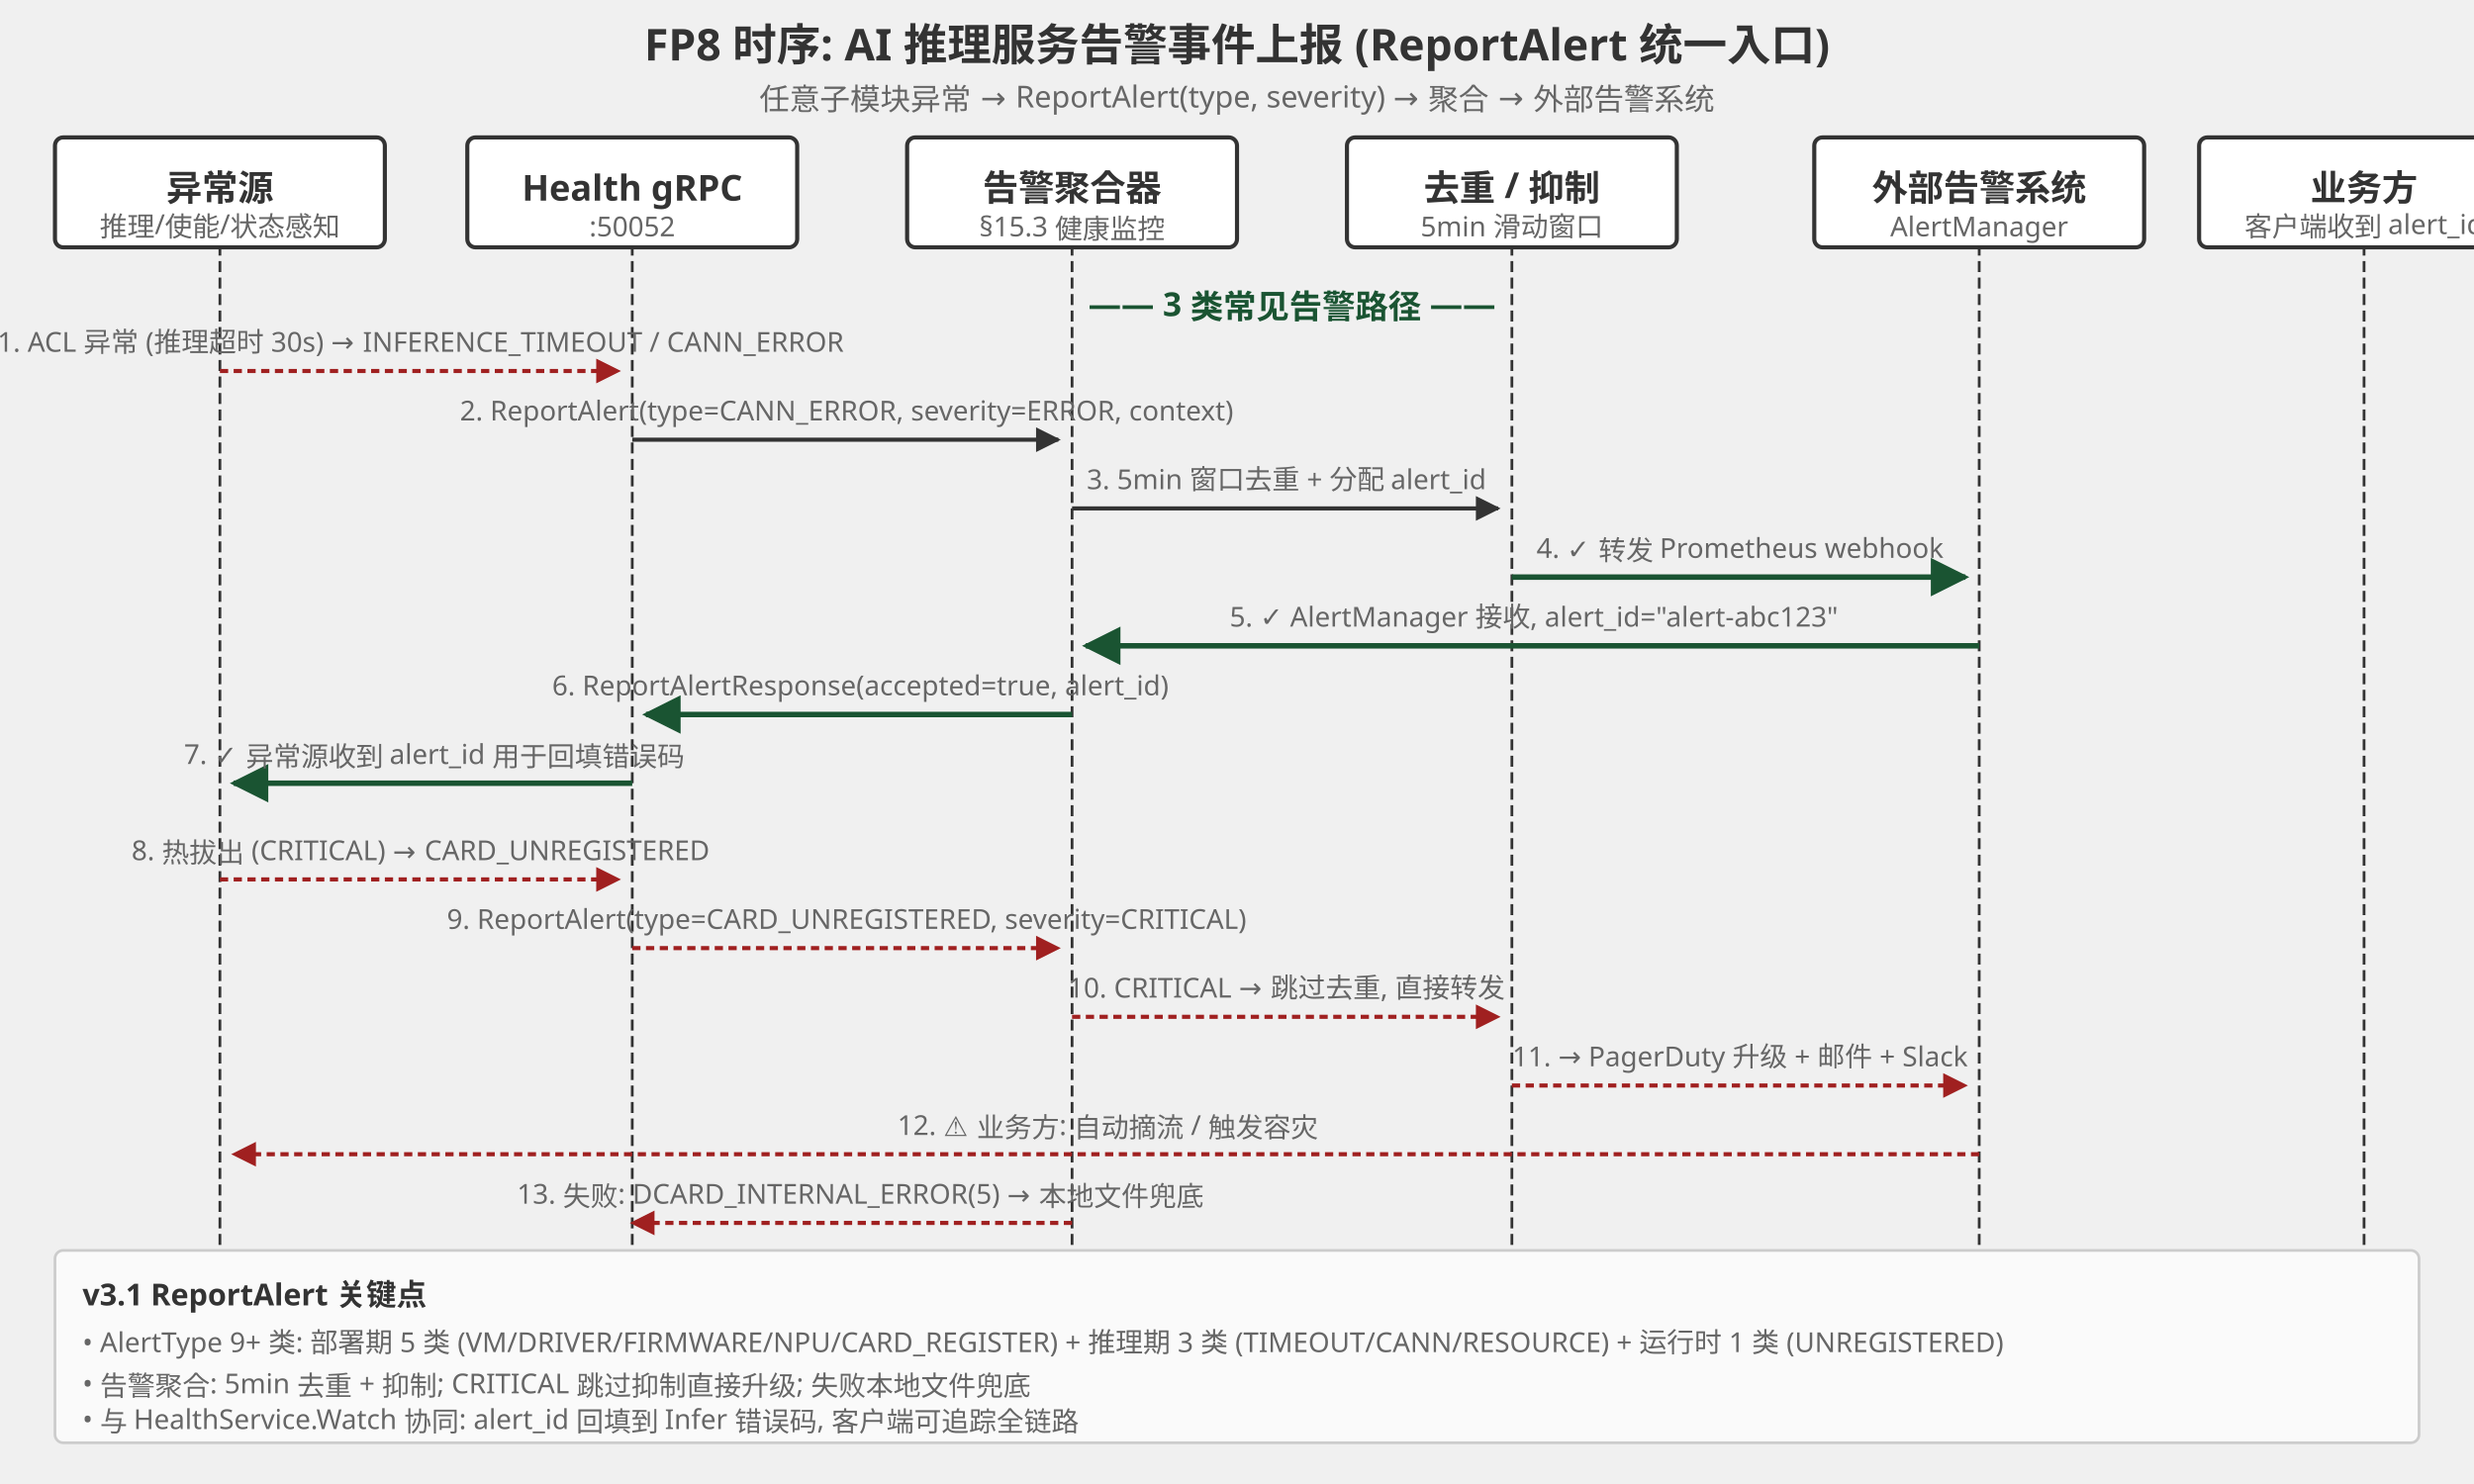
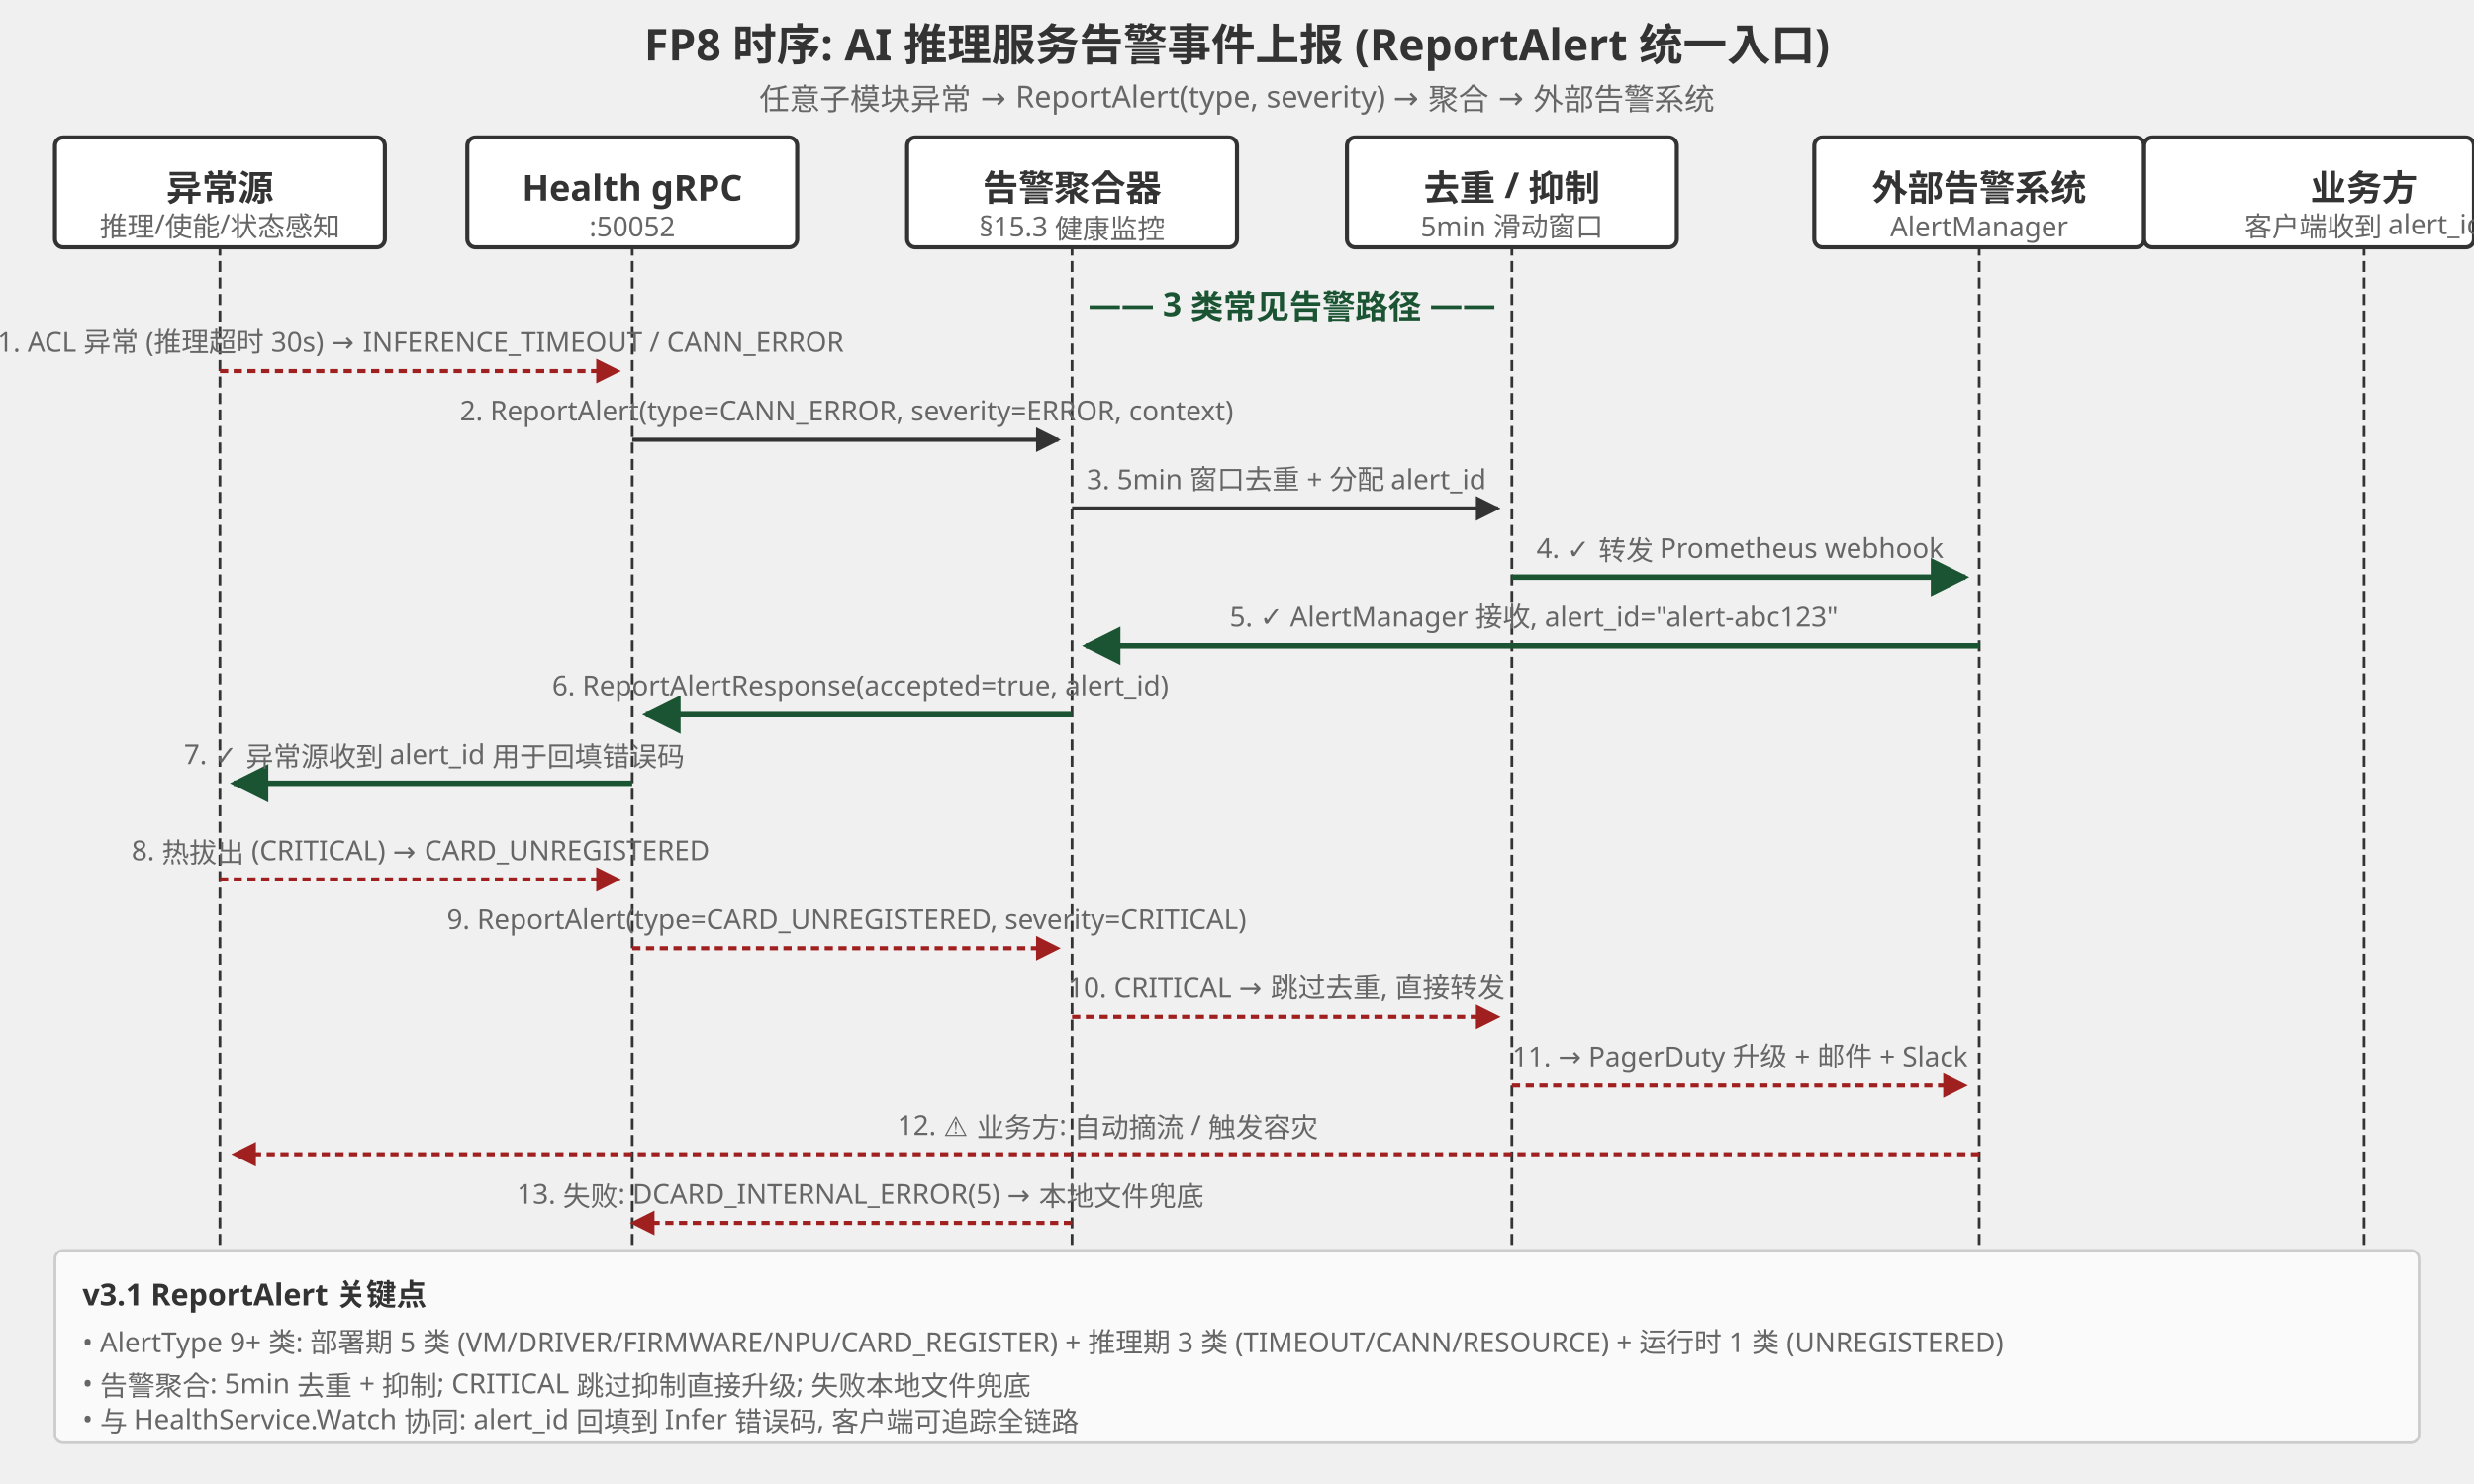
<svg xmlns="http://www.w3.org/2000/svg" viewBox="0 0 900 540" font-family="sans-serif">
  <style>
    .box { fill: #fff; stroke: #333; stroke-width: 1.5; }
    .label { fill: #333; font-size: 13px; font-weight: 600; text-anchor: middle; }
    .sub { fill: #666; font-size: 10px; text-anchor: middle; }
    .arrow { stroke: #333; stroke-width: 1.5; fill: none; marker-end: url(#arr); }
    .arrow-good { stroke: #1a5432; stroke-width: 2; fill: none; marker-end: url(#arr3); }
    .arrow-bad { stroke: #a02020; stroke-width: 1.5; fill: none; marker-end: url(#arr4); stroke-dasharray: 3,2; }
    .bar { fill: #fafafa; stroke: #ccc; }
  </style>
  <defs>
    <marker id="arr" viewBox="0 0 10 10" refX="9" refY="5" markerWidth="6" markerHeight="6" orient="auto">
      <path d="M0,0 L10,5 L0,10 z" fill="#333" />
    </marker>
    <marker id="arr3" viewBox="0 0 10 10" refX="9" refY="5" markerWidth="7" markerHeight="7" orient="auto">
      <path d="M0,0 L10,5 L0,10 z" fill="#1a5432" />
    </marker>
    <marker id="arr4" viewBox="0 0 10 10" refX="9" refY="5" markerWidth="6" markerHeight="6" orient="auto">
      <path d="M0,0 L10,5 L0,10 z" fill="#a02020" />
    </marker>
  </defs>
  <text x="450" y="22" text-anchor="middle" fill="#333" font-size="16" font-weight="600">FP8 时序: AI 推理服务告警事件上报 (ReportAlert 统一入口)</text>
  <text x="450" y="40" text-anchor="middle" fill="#666" font-size="11">任意子模块异常 → ReportAlert(type, severity) → 聚合 → 外部告警系统</text>
  <line x1="80" y1="65" x2="80" y2="490" stroke="#333" stroke-width="1" stroke-dasharray="4,2" />
  <line x1="230" y1="65" x2="230" y2="490" stroke="#333" stroke-width="1" stroke-dasharray="4,2" />
  <line x1="390" y1="65" x2="390" y2="490" stroke="#333" stroke-width="1" stroke-dasharray="4,2" />
  <line x1="550" y1="65" x2="550" y2="490" stroke="#333" stroke-width="1" stroke-dasharray="4,2" />
  <line x1="720" y1="65" x2="720" y2="490" stroke="#333" stroke-width="1" stroke-dasharray="4,2" />
  <line x1="860" y1="65" x2="860" y2="490" stroke="#333" stroke-width="1" stroke-dasharray="4,2" />
  <rect class="box" x="20" y="50" width="120" height="40" rx="3" />
  <text class="label" x="80" y="73">异常源</text>
  <text class="sub" x="80" y="86" font-size="9">推理/使能/状态感知</text>
  <rect class="box" x="170" y="50" width="120" height="40" rx="3" />
  <text class="label" x="230" y="73">Health gRPC</text>
  <text class="sub" x="230" y="86" font-size="9">:50052</text>
  <rect class="box" x="330" y="50" width="120" height="40" rx="3" />
  <text class="label" x="390" y="73">告警聚合器</text>
  <text class="sub" x="390" y="86" font-size="9">§15.3 健康监控</text>
  <rect class="box" x="490" y="50" width="120" height="40" rx="3" />
  <text class="label" x="550" y="73">去重 / 抑制</text>
  <text class="sub" x="550" y="86" font-size="9">5min 滑动窗口</text>
  <rect class="box" x="660" y="50" width="120" height="40" rx="3" />
  <text class="label" x="720" y="73">外部告警系统</text>
  <text class="sub" x="720" y="86" font-size="9">AlertManager</text>
-   <rect class="box" x="800" y="50" width="120" height="40" rx="3" />
+   <rect class="box" x="780" y="50" width="120" height="40" rx="3" />
  <text class="label" x="860" y="73">业务方</text>
  <text class="sub" x="860" y="86" font-size="9">客户端收到 alert_id</text>
  <text x="470" y="115" text-anchor="middle" fill="#1a5432" font-size="12" font-weight="600">—— 3 类常见告警路径 ——</text>
  <line class="arrow-bad" x1="80" y1="135" x2="225" y2="135" />
  <text class="sub" x="153" y="128" fill="#a02020">1. ACL 异常 (推理超时 30s) → INFERENCE_TIMEOUT / CANN_ERROR</text>
  <line class="arrow" x1="230" y1="160" x2="385" y2="160" />
  <text class="sub" x="308" y="153">2. ReportAlert(type=CANN_ERROR, severity=ERROR, context)</text>
  <line class="arrow" x1="390" y1="185" x2="545" y2="185" />
  <text class="sub" x="468" y="178">3. 5min 窗口去重 + 分配 alert_id</text>
  <line class="arrow-good" x1="550" y1="210" x2="715" y2="210" />
  <text class="sub" x="633" y="203">4. ✓ 转发 Prometheus webhook</text>
  <line class="arrow-good" x1="720" y1="235" x2="395" y2="235" />
  <text class="sub" x="558" y="228">5. ✓ AlertManager 接收, alert_id="alert-abc123"</text>
  <line class="arrow-good" x1="390" y1="260" x2="235" y2="260" />
  <text class="sub" x="313" y="253">6. ReportAlertResponse(accepted=true, alert_id)</text>
  <line class="arrow-good" x1="230" y1="285" x2="85" y2="285" />
  <text class="sub" x="158" y="278">7. ✓ 异常源收到 alert_id 用于回填错误码</text>
  <line class="arrow-bad" x1="80" y1="320" x2="225" y2="320" />
  <text class="sub" x="153" y="313" fill="#a02020">8. 热拔出 (CRITICAL) → CARD_UNREGISTERED</text>
  <line class="arrow-bad" x1="230" y1="345" x2="385" y2="345" />
  <text class="sub" x="308" y="338">9. ReportAlert(type=CARD_UNREGISTERED, severity=CRITICAL)</text>
  <line class="arrow-bad" x1="390" y1="370" x2="545" y2="370" />
  <text class="sub" x="468" y="363">10. CRITICAL → 跳过去重, 直接转发</text>
  <line class="arrow-bad" x1="550" y1="395" x2="715" y2="395" />
  <text class="sub" x="633" y="388" fill="#a02020">11. → PagerDuty 升级 + 邮件 + Slack</text>
  <line class="arrow-bad" x1="720" y1="420" x2="85" y2="420" />
  <text class="sub" x="403" y="413" fill="#a02020">12. ⚠ 业务方: 自动摘流 / 触发容灾</text>
  <line class="arrow-bad" x1="390" y1="445" x2="230" y2="445" stroke-dasharray="3,2" />
  <text class="sub" x="313" y="438" fill="#a02020">13. 失败: DCARD_INTERNAL_ERROR(5) → 本地文件兜底</text>
  <rect class="bar" x="20" y="455" width="860" height="70" rx="3" />
  <text x="30" y="475" fill="#333" font-size="11" font-weight="600">v3.1 ReportAlert 关键点</text>
  <text x="30" y="492" fill="#666" font-size="10">• AlertType 9+ 类: 部署期 5 类 (VM/DRIVER/FIRMWARE/NPU/CARD_REGISTER) + 推理期 3 类 (TIMEOUT/CANN/RESOURCE) + 运行时 1 类 (UNREGISTERED)</text>
  <text x="30" y="507" fill="#666" font-size="10">• 告警聚合: 5min 去重 + 抑制; CRITICAL 跳过抑制直接升级; 失败本地文件兜底</text>
  <text x="30" y="520" fill="#666" font-size="10">• 与 HealthService.Watch 协同: alert_id 回填到 Infer 错误码, 客户端可追踪全链路</text>
</svg>
